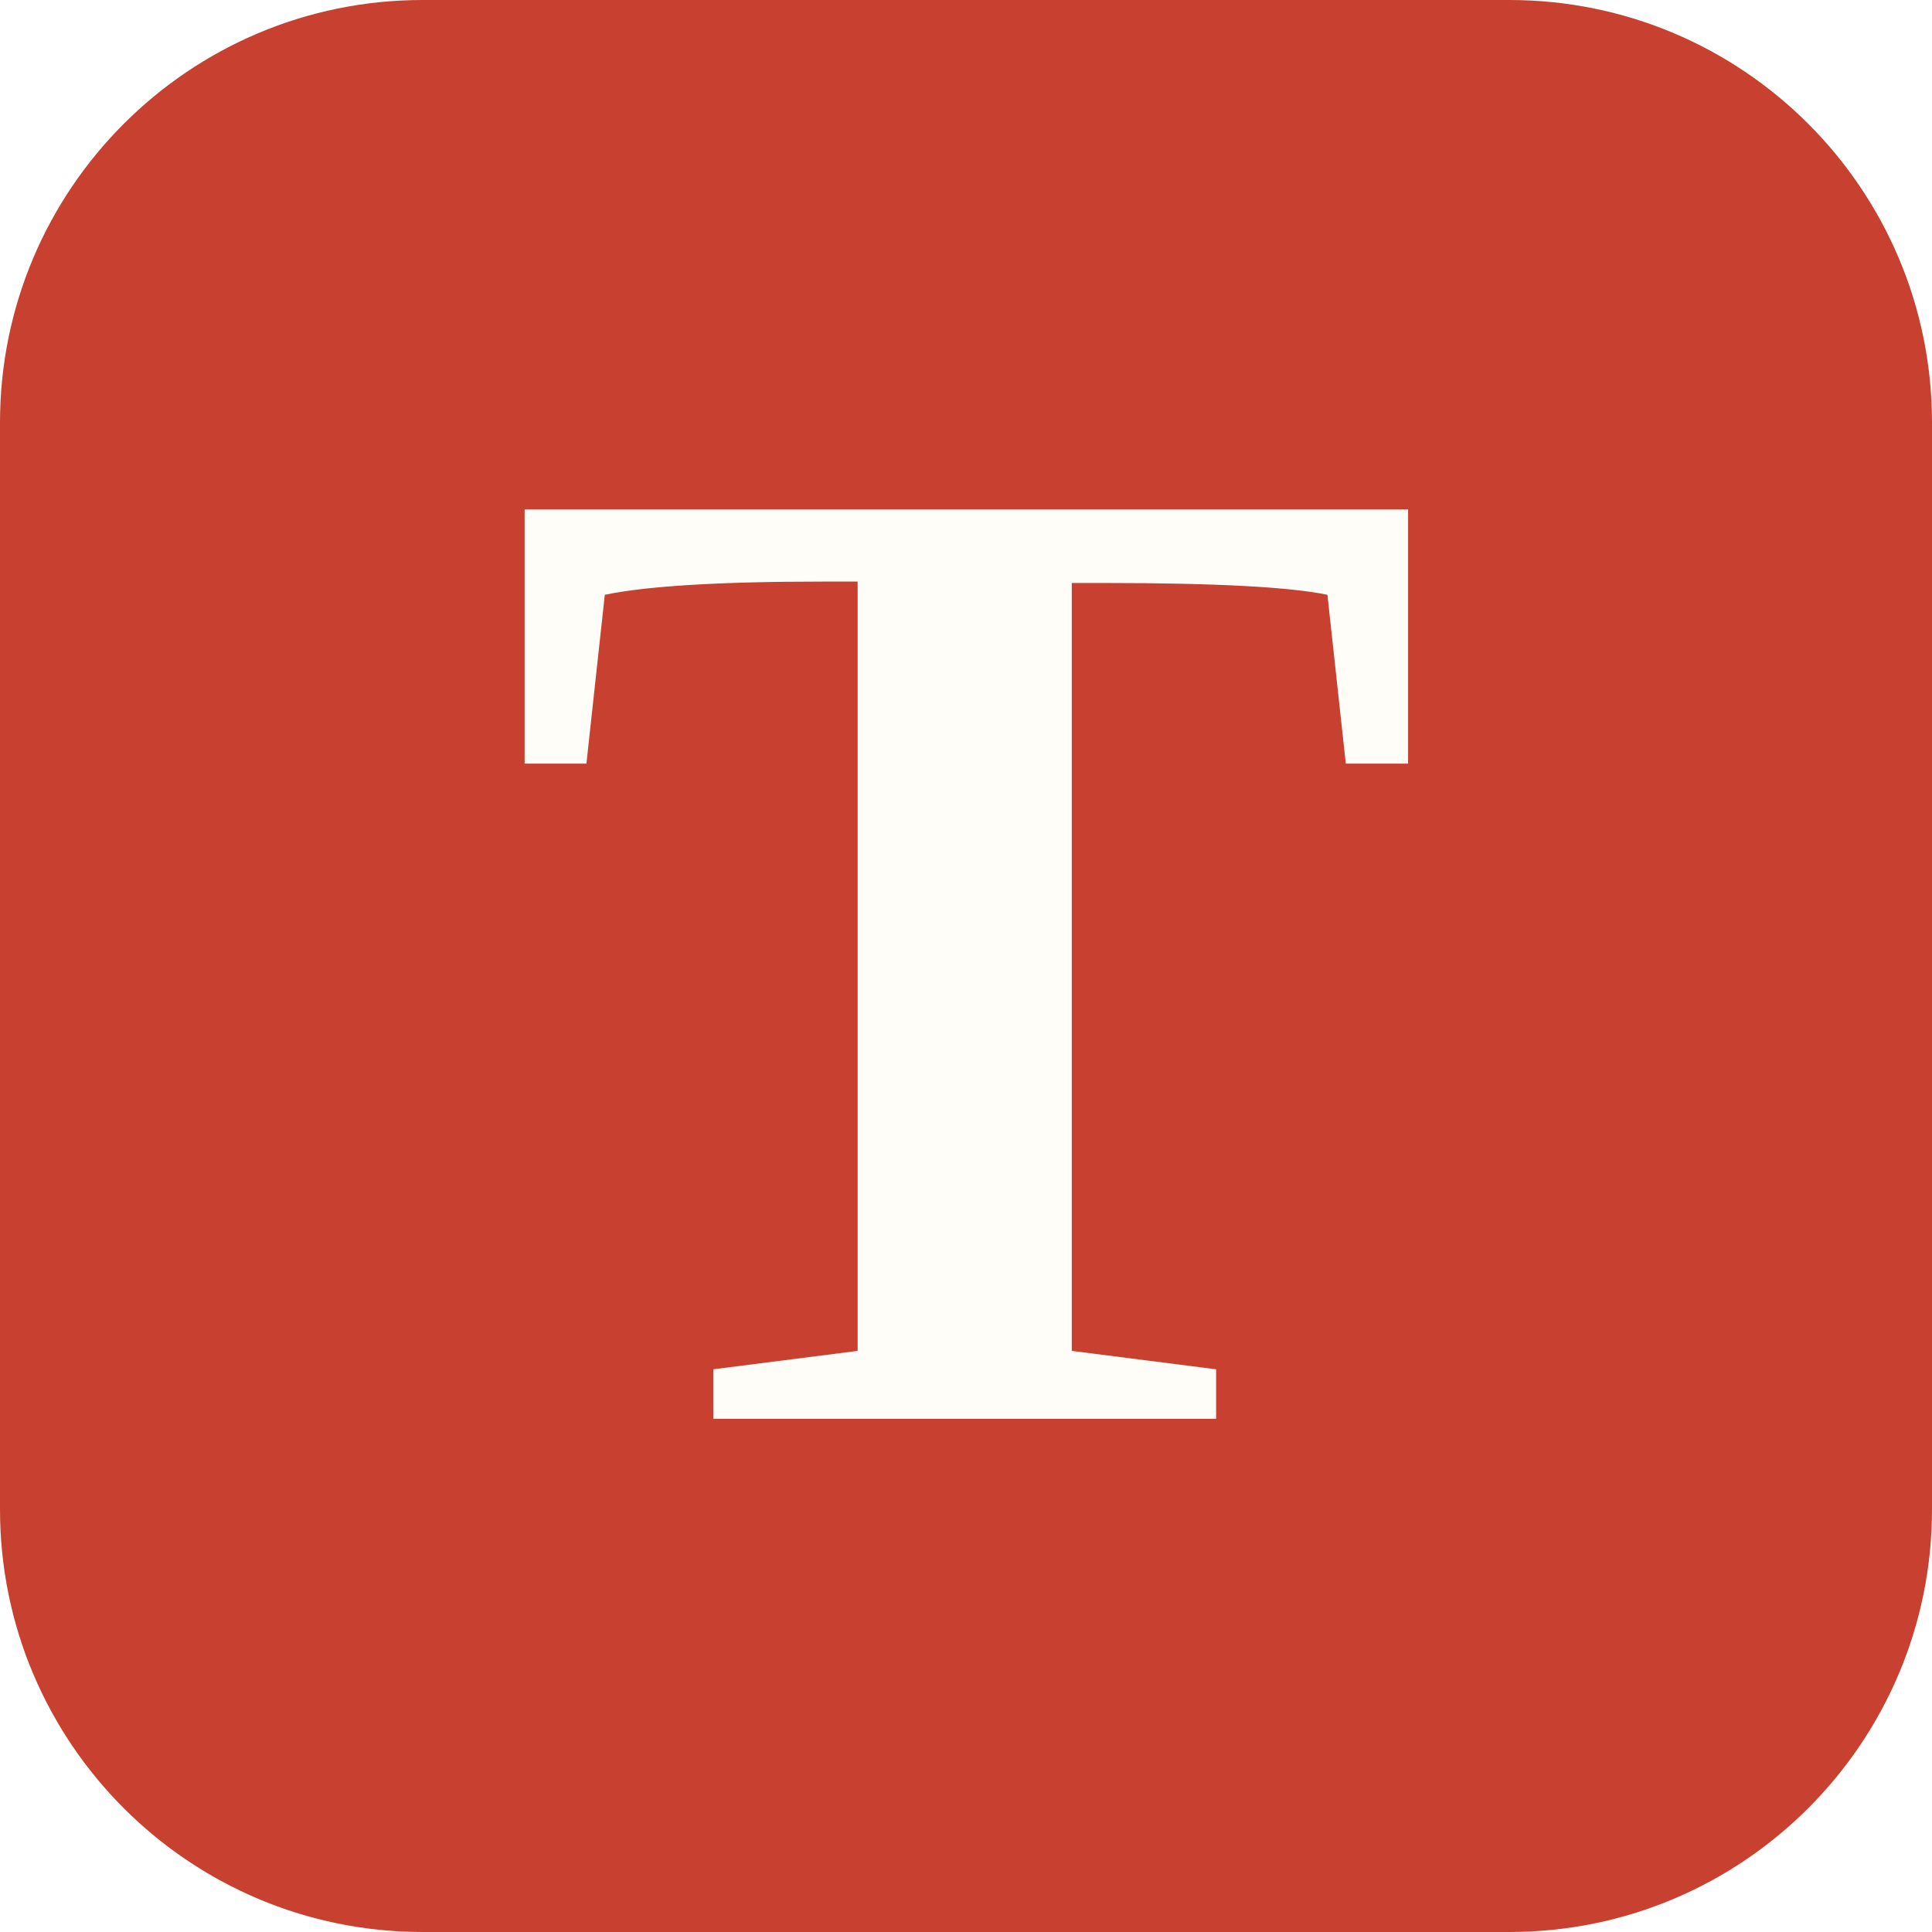
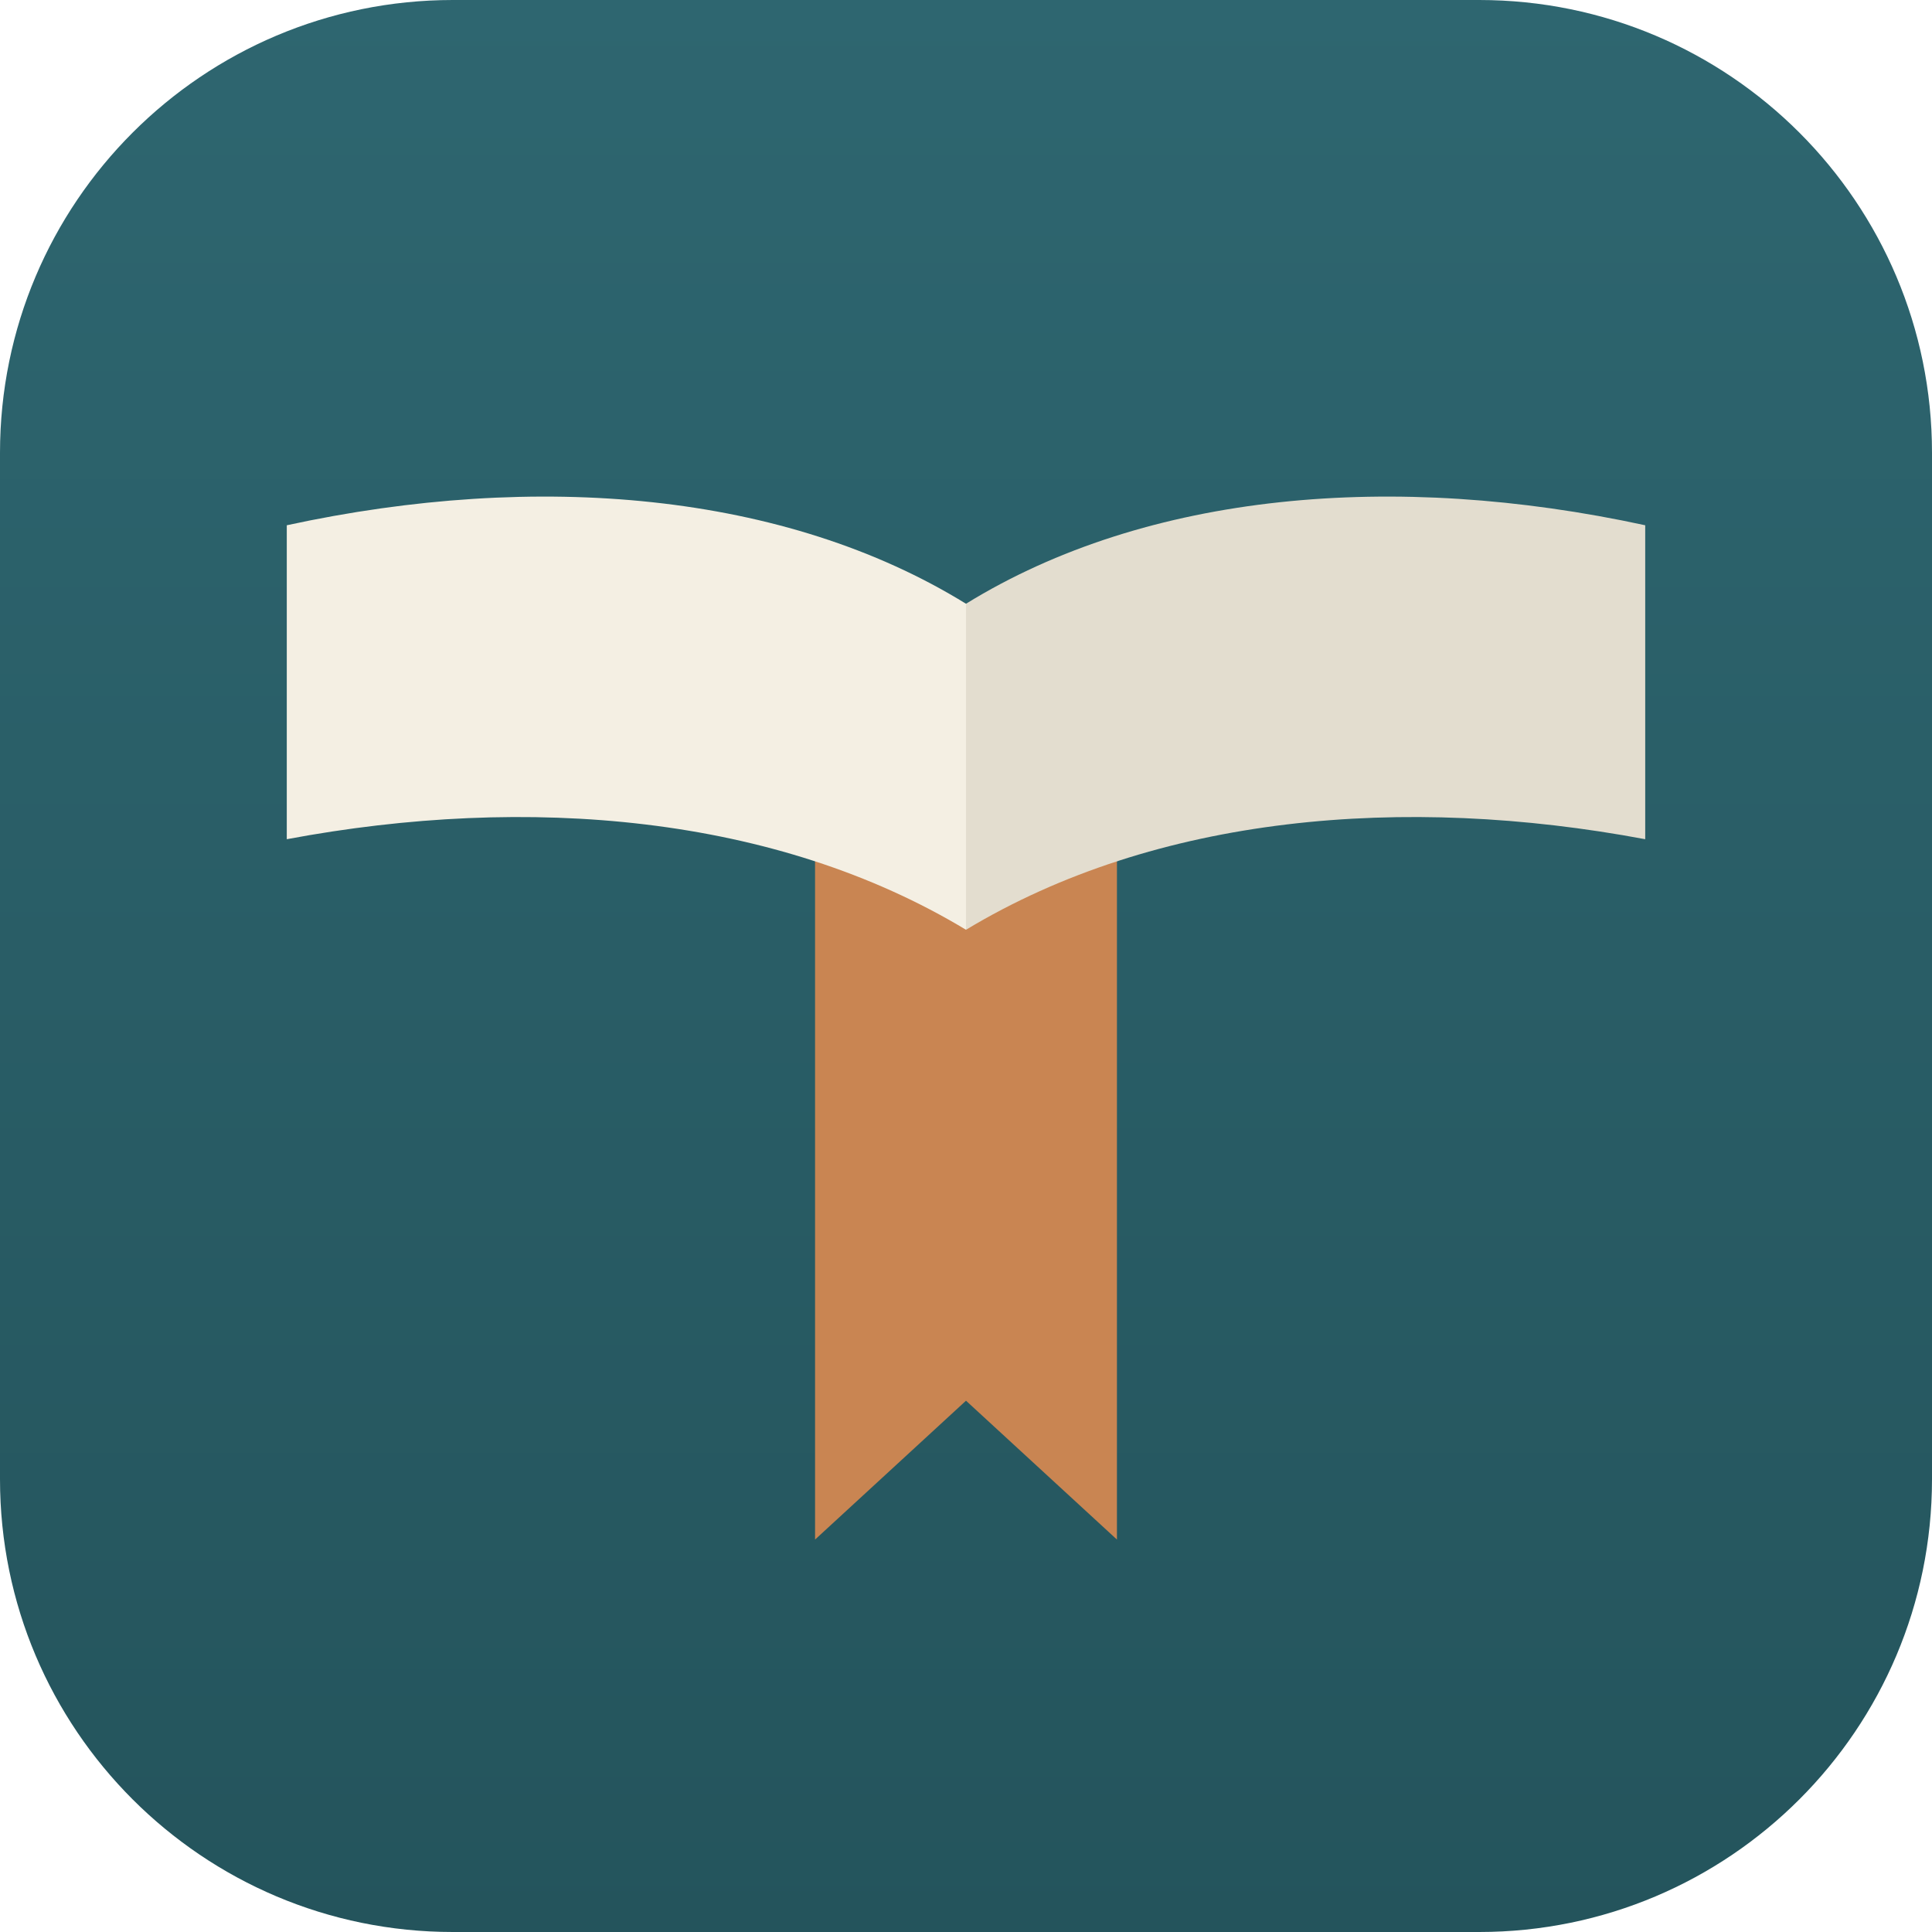
<svg xmlns="http://www.w3.org/2000/svg" viewBox="0 0 64 64">
-   <rect width="64" height="64" rx="14" fill="#c8402f" />
-   <text x="32" y="47" text-anchor="middle" font-family="Georgia, 'Times New Roman', serif" font-weight="700" font-size="46" fill="#fffdf7">T</text>
+   <defs>
+     <linearGradient id="g" x1="0" y1="0" x2="0" y2="1">
+       <stop offset="0" stop-color="#2e6670" />
+       <stop offset="1" stop-color="#24545c" />
+     </linearGradient>
+   </defs>
+   <rect width="64" height="64" rx="15" fill="url(#g)" />
+   <g transform="translate(0 0) scale(1)">
+     <path d="M27 24h10v27l-5-4.6-5 4.6z" fill="#c98552" />
+     <path d="M32 20C26 16.3 17.8 15.6 9.5 17.4v10.4c8-1.5 16.2-.8 22.5 3z" fill="#f4efe3" />
+     <path d="M32 20c6-3.7 14.2-4.4 22.5-2.6v10.4c-8-1.5-16.2-.8-22.5 3z" fill="#e3ddcf" />
+   </g>
</svg>
